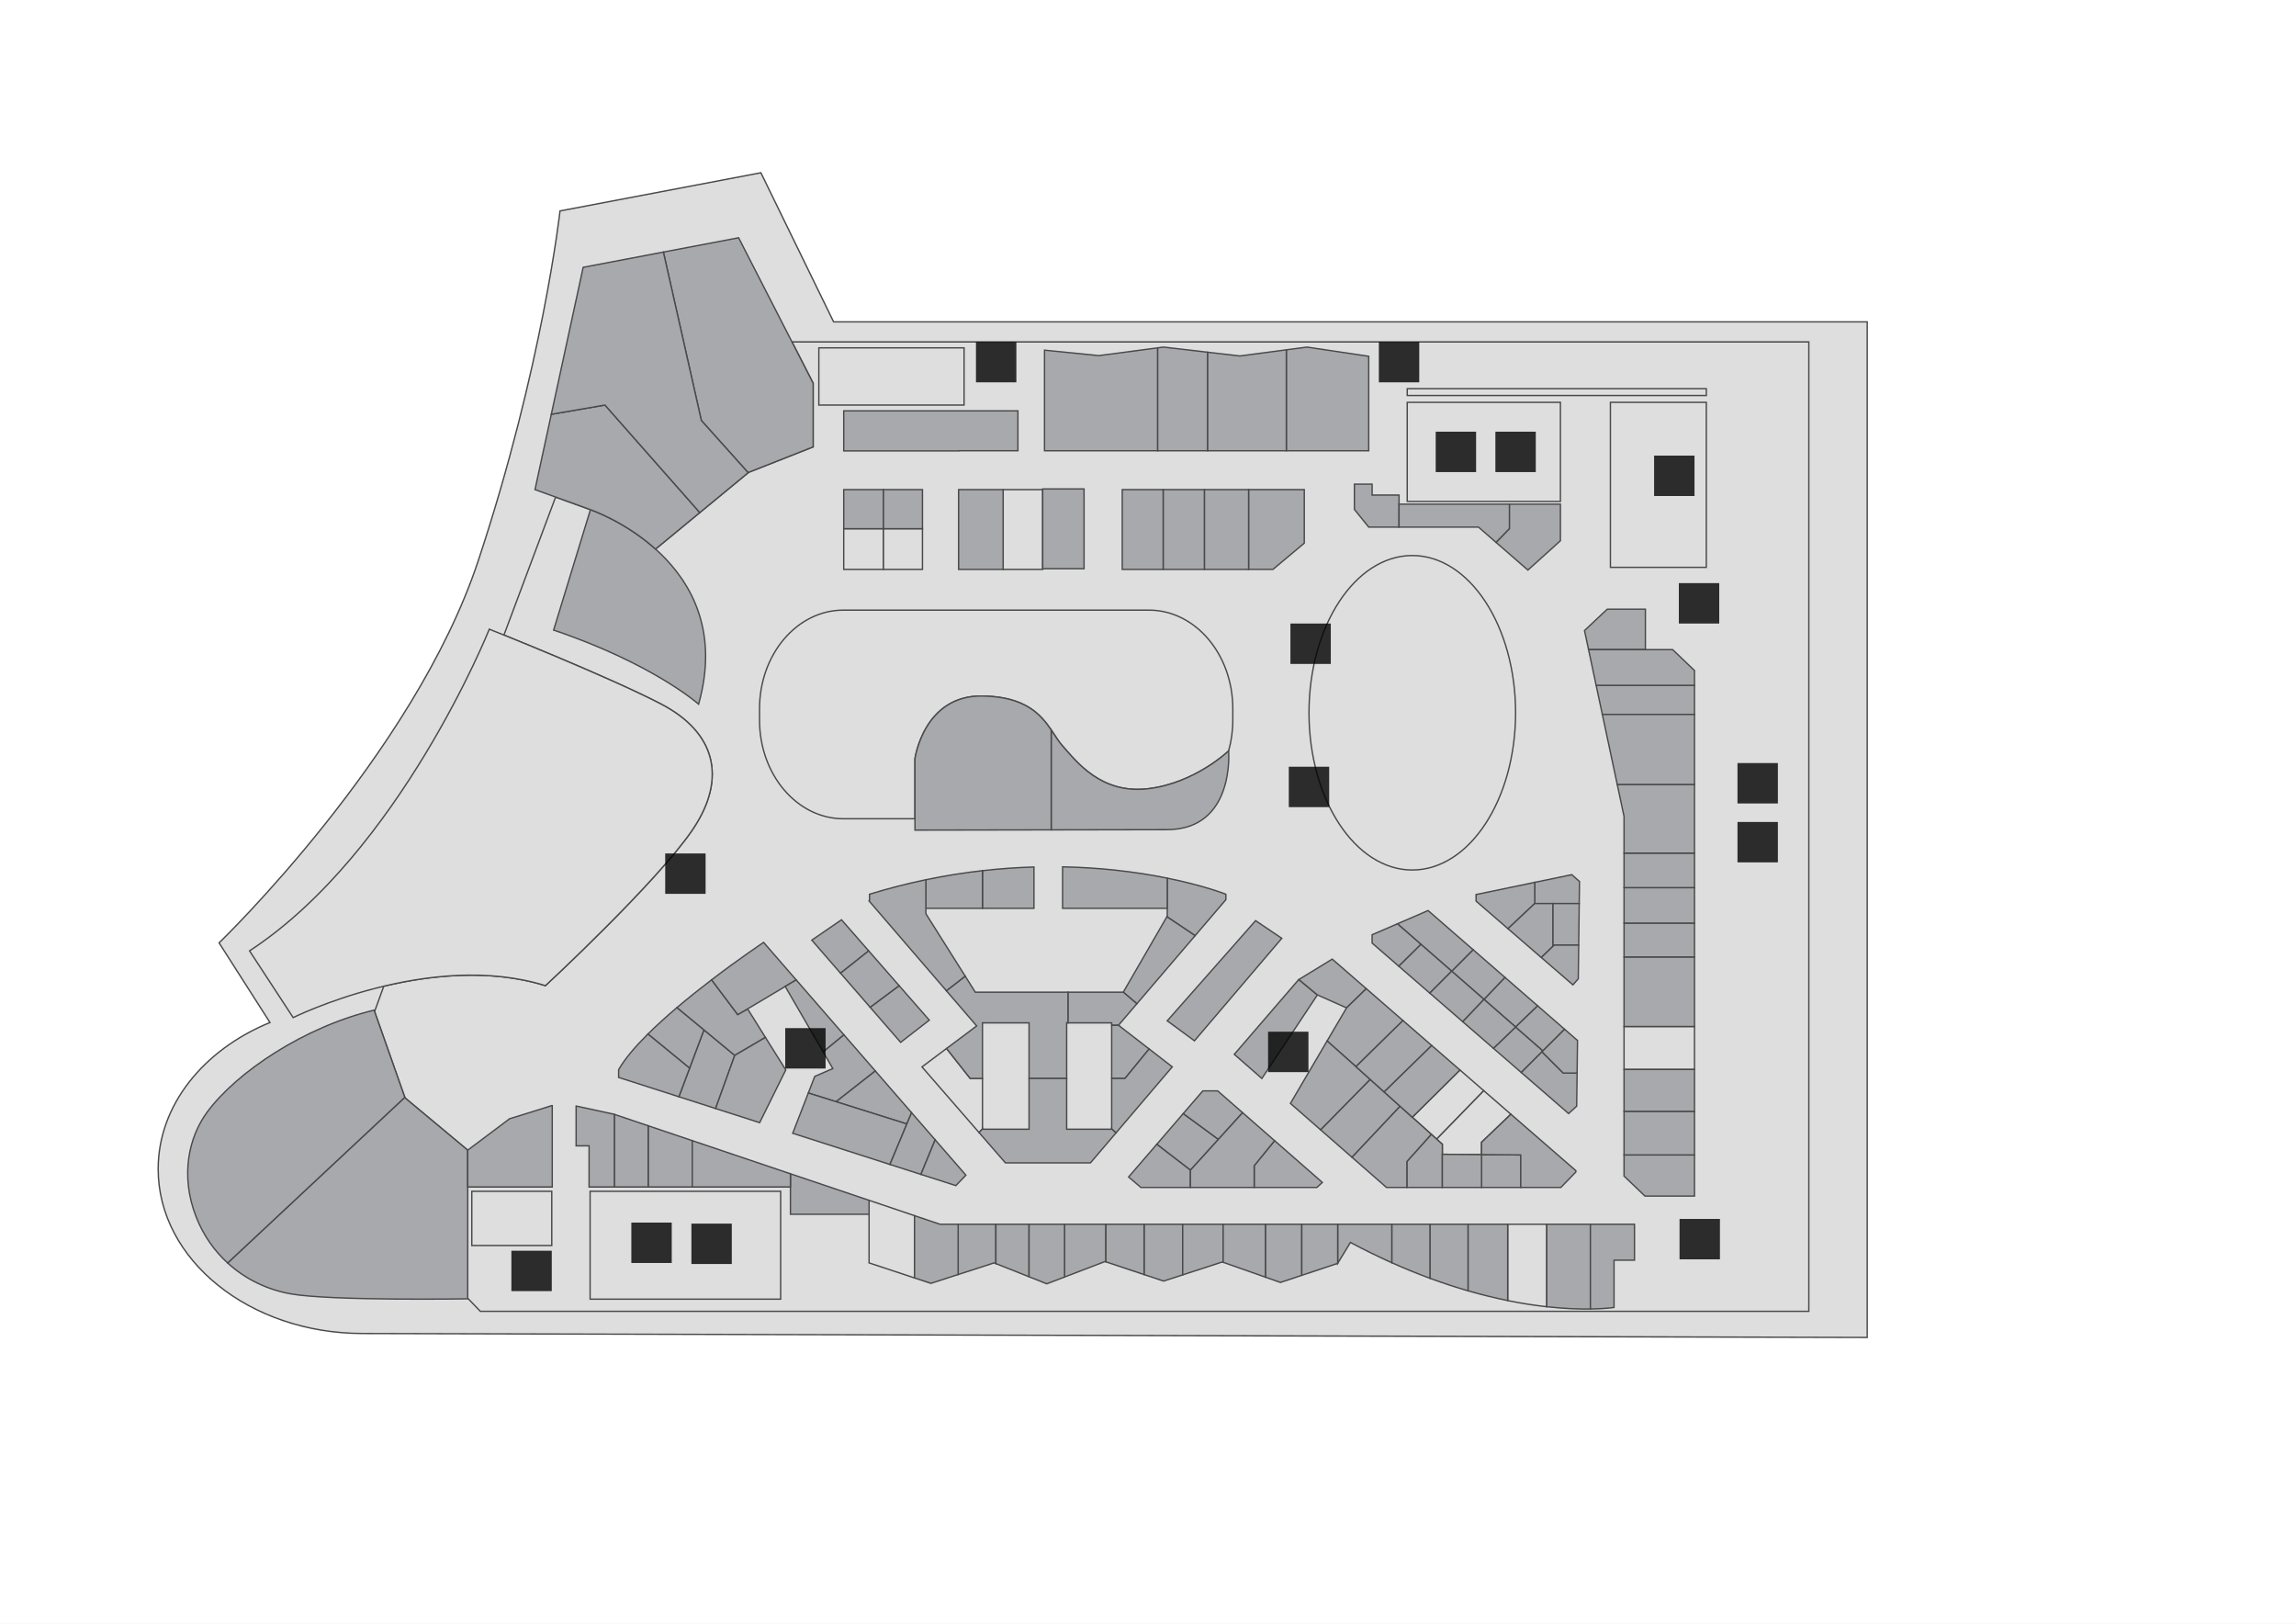
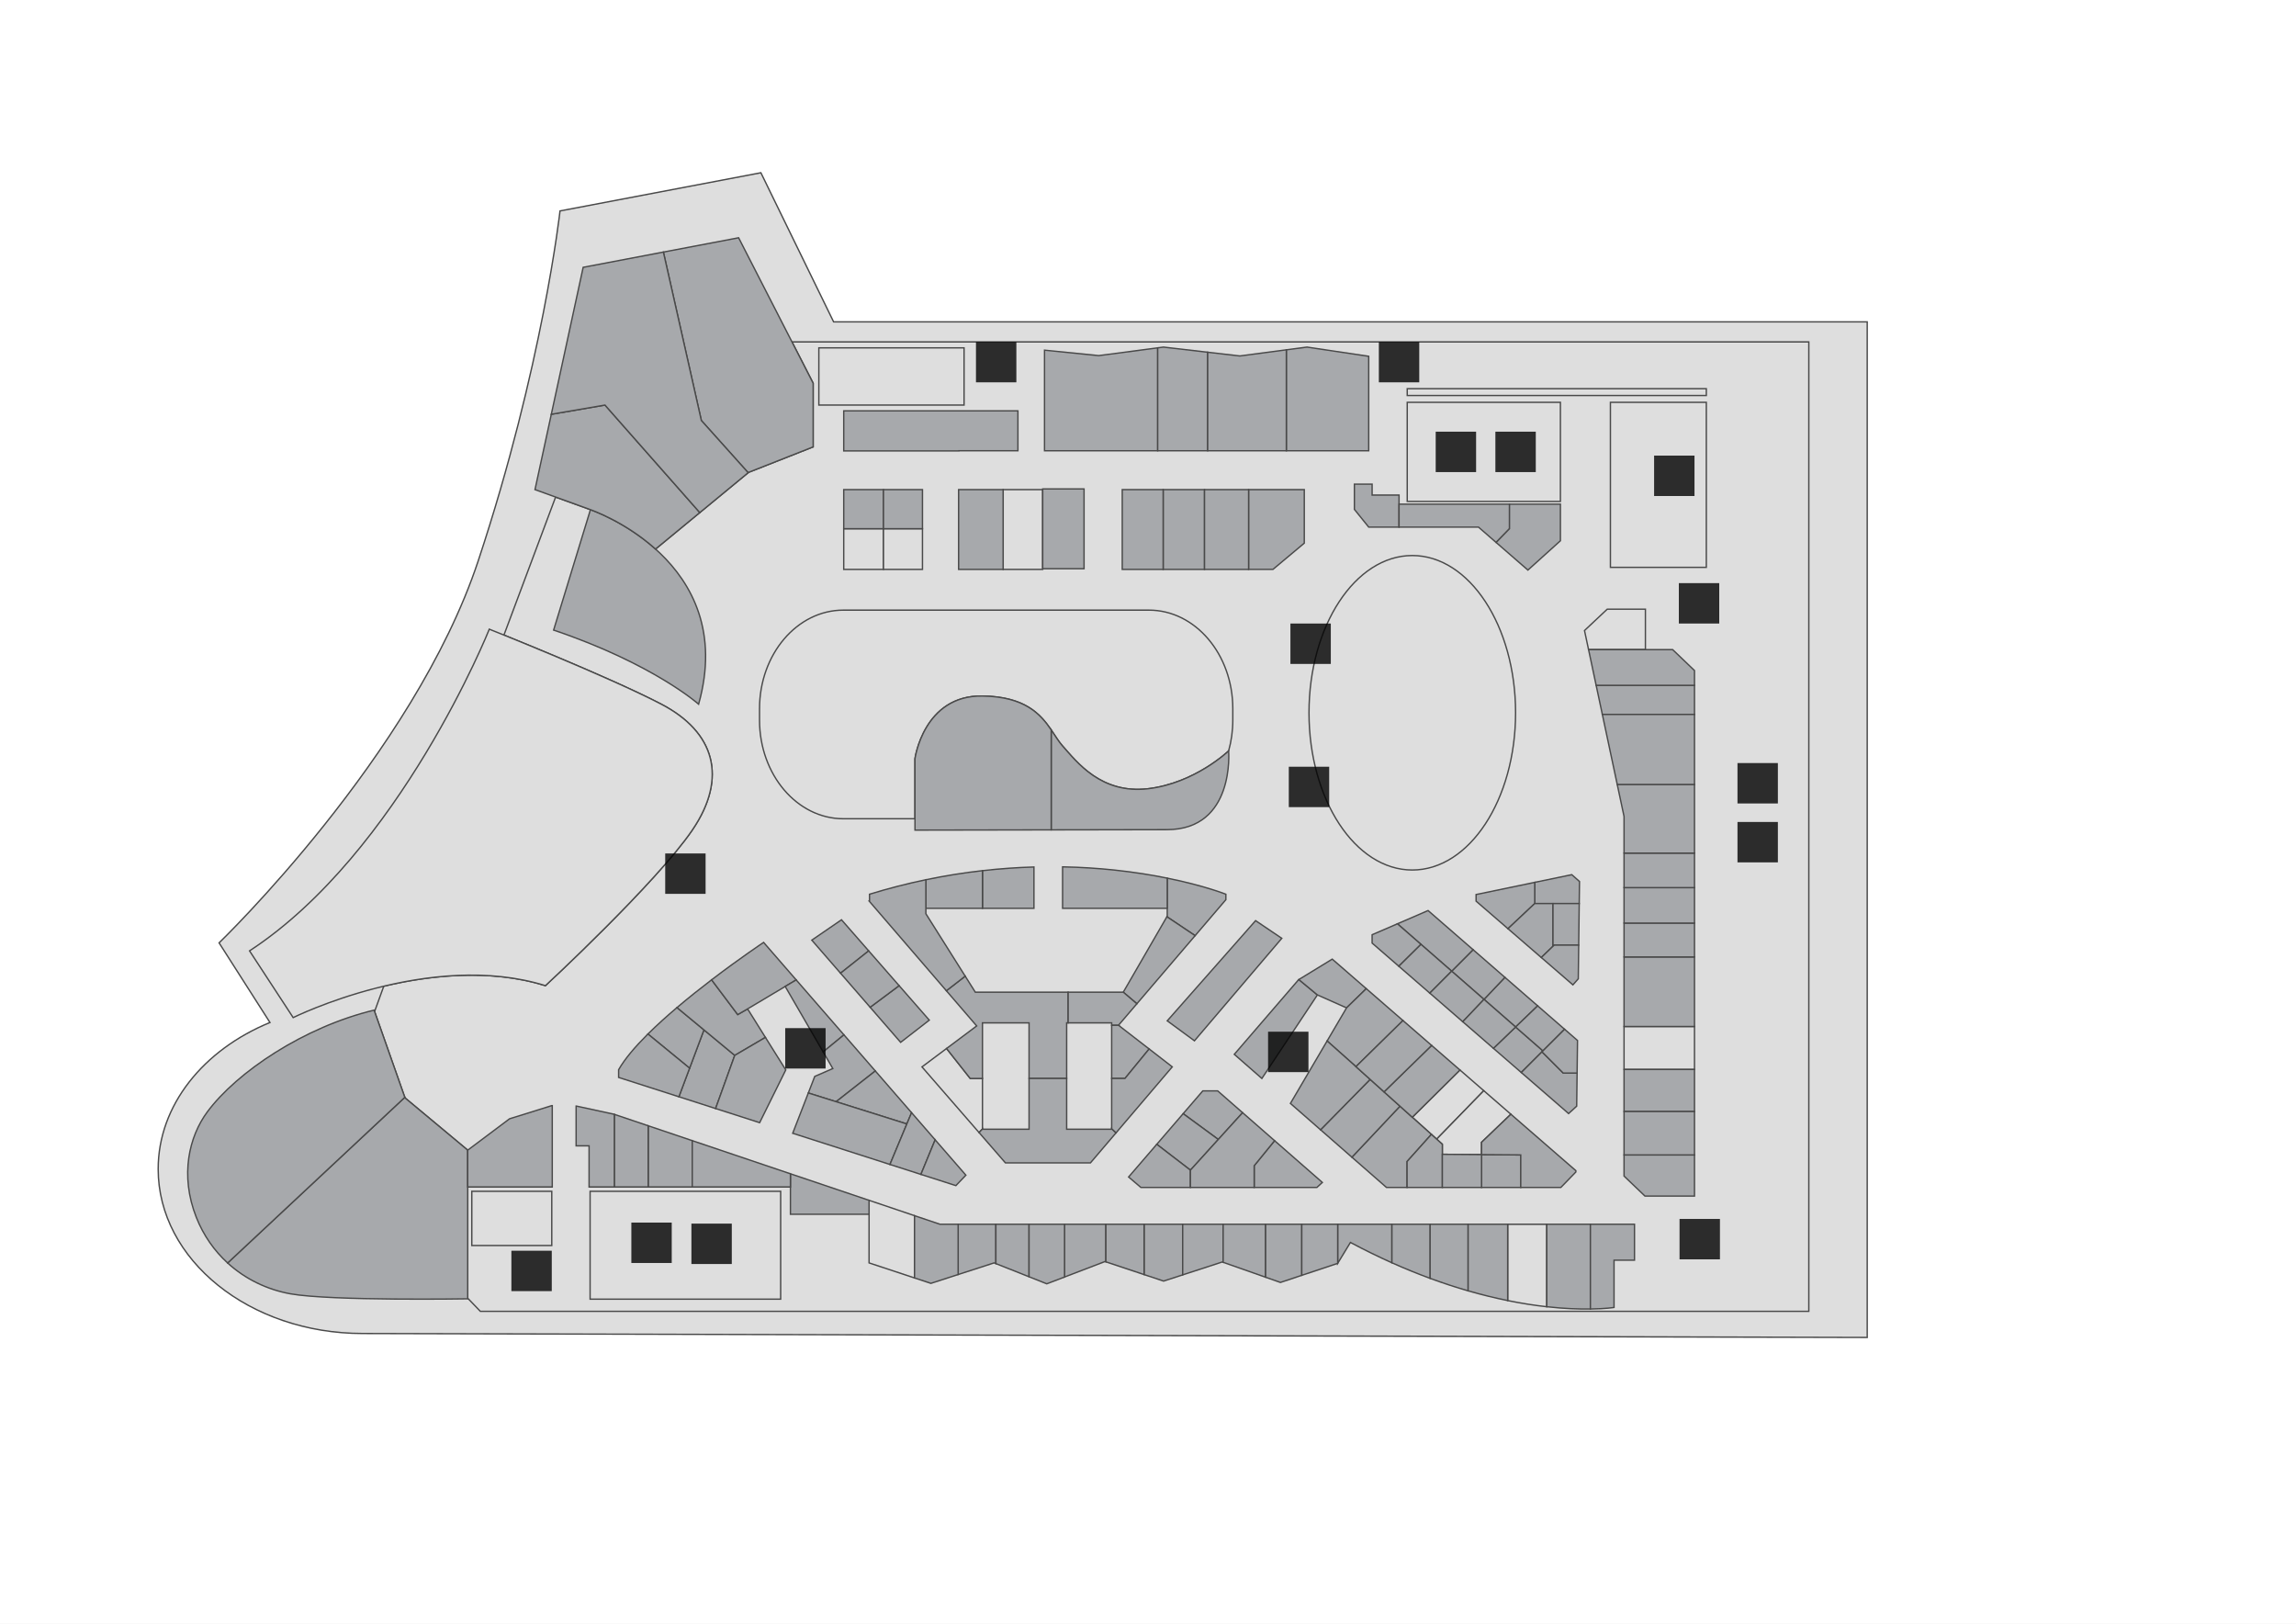
<svg xmlns="http://www.w3.org/2000/svg" version="1.1" id="Layer_1" x="0px" y="0px" width="841.89px" height="595.281px" viewBox="0 0 841.89 595.281" enable-background="new 0 0 841.89 595.281" xml:space="preserve">
  <g id="background">
    <rect fill="#FFFFFF" width="841.89" height="595.281" />
  </g>
  <g id="etc">
    <path fill="#DEDEDE" stroke="#494949" stroke-width="0.5" stroke-miterlimit="10" d="M305.667,118L279,63.333l-73.655,14   c0,0-6.345,57-30.011,128.333s-95,140-95,140l18.655,29.199C74.667,384.835,58,405.145,58,428.593   c0,33.297,33.579,60.291,75,60.291l551.667,1.449V118H305.667z" />
-     <path fill="#DEDEDE" stroke="#494949" stroke-width="0.5" stroke-miterlimit="10" d="M290.405,125.354l7.762,15.146v23.333   l-23.667,9.333l-0.169,0.139l-17.733,14.614l-16.227,13.372h-0.002c-11.39-10.202-23.869-14.438-23.869-14.438l-12.774-4.62   l-18.944,50.59c12.249,4.959,42.401,17.359,57.695,25.342C261.953,268.334,267,285,253.833,304.333   C240.666,323.667,200,361.354,200,361.354c-20.069-6.248-41.881-3.945-59.283,0.205l-3.368,9.293L148.43,402.3l0.07,0.199   l23,19.166v13.5v40.777l4.625,4.807H663.25V125.354H290.405z" />
+     <path fill="#DEDEDE" stroke="#494949" stroke-width="0.5" stroke-miterlimit="10" d="M290.405,125.354l7.762,15.146v23.333   l-23.667,9.333l-0.169,0.139l-17.733,14.614l-16.227,13.372h-0.002c-11.39-10.202-23.869-14.438-23.869-14.438l-12.774-4.62   l-18.944,50.59c12.249,4.959,42.401,17.359,57.695,25.342C261.953,268.334,267,285,253.833,304.333   C240.666,323.667,200,361.354,200,361.354c-20.069-6.248-41.881-3.944-59.283,0.205l-3.368,9.293L148.43,402.3l0.07,0.199   l23,19.166v13.5v40.777l4.625,4.807H663.25V125.354H290.405z" />
    <ellipse fill="#DEDEDE" stroke="#494949" stroke-width="0.5" stroke-miterlimit="10" cx="517.853" cy="261.313" rx="37.875" ry="57.646" />
    <path fill="#DEDEDE" stroke="#494949" stroke-width="0.5" stroke-miterlimit="10" d="M421.292,223.682H309.25   c-16.979,0-30.75,16.184-30.75,36.139v4.208c0,19.955,13.77,36.138,30.75,36.138h26.25v-22c0,0,3.167-23.333,24.75-23   s24.167,12.5,29.375,18.333s14.098,17.667,31.32,15.667c17.158-1.993,29.474-13.786,29.564-13.873   c0.99-3.546,1.533-7.331,1.533-11.266v-4.208C452.042,239.866,438.273,223.682,421.292,223.682z" />
    <rect x="590.5" y="147.5" fill="#DEDEDE" stroke="#494949" stroke-width="0.5" stroke-miterlimit="10" width="35.168" height="60.5" />
    <rect x="516" y="142.5" fill="#DEDEDE" stroke="#494949" stroke-width="0.5" stroke-miterlimit="10" width="109.668" height="2.5" />
    <rect x="516" y="147.5" fill="#DEDEDE" stroke="#494949" stroke-width="0.5" stroke-miterlimit="10" width="56.168" height="36.333" />
    <rect x="300.25" y="127.53" fill="#DEDEDE" stroke="#494949" stroke-width="0.5" stroke-miterlimit="10" width="53.25" height="20.97" />
    <rect x="173" y="436.75" fill="#DEDEDE" stroke="#494949" stroke-width="0.5" stroke-miterlimit="10" width="29.322" height="19.875" />
    <rect x="216.375" y="436.75" fill="#DEDEDE" stroke="#494949" stroke-width="0.5" stroke-miterlimit="10" width="69.875" height="39.541" />
-     <path fill="#DEDEDE" stroke="#494949" stroke-width="0.5" stroke-miterlimit="10" d="M91.5,348.602l16,24.465   c0,0,50.141-24.9,92.5-11.711c0,0,40.667-37.688,53.833-57.021s8.12-36-11.357-46.167s-63.06-27.5-63.06-27.5   S146.667,312.537,91.5,348.602z" />
+     <path fill="#DEDEDE" stroke="#494949" stroke-width="0.5" stroke-miterlimit="10" d="M91.5,348.602l16,24.465   c0,0,50.141-24.899,92.5-11.711c0,0,40.667-37.688,53.833-57.021s8.12-36-11.357-46.167s-63.06-27.5-63.06-27.5   S146.667,312.537,91.5,348.602z" />
    <rect x="367.833" y="179.5" fill="#DEDEDE" stroke="#494949" stroke-width="0.5" stroke-miterlimit="10" width="14.5" height="29.25" />
    <rect x="309.375" y="193.833" fill="#DEDEDE" stroke="#494949" stroke-width="0.5" stroke-miterlimit="10" width="14.57" height="14.917" />
    <rect id="r1013" x="595.5" y="376.333" fill="#DEDEDE" stroke="#494949" stroke-width="0.5" stroke-miterlimit="10" width="25.834" height="15.75" />
    <polygon fill="#DEDEDE" stroke="#494949" stroke-width="0.5" stroke-miterlimit="10" points="318.667,440.058 318.667,445.167    318.667,463.001 335.333,468.515 335.333,445.683  " />
-     <path fill="#DEDEDE" stroke="#494949" stroke-width="0.5" stroke-miterlimit="10" d="M552.833,448.833v27.977   c5.242,1.064,10.035,1.783,14.332,2.263v-30.236h-14.332V448.833z" />
+     <path fill="#DEDEDE" stroke="#494949" stroke-width="0.5" stroke-miterlimit="10" d="M552.833,448.833v27.977   c5.242,1.064,10.035,1.783,14.332,2.264v-30.236h-14.332V448.833z" />
    <polygon fill="#DEDEDE" stroke="#494949" stroke-width="0.5" stroke-miterlimit="10" points="526.792,417.628 544.068,399.869    535.332,392.285 517.853,409.6  " />
    <polygon fill="#DEDEDE" stroke="#494949" stroke-width="0.5" stroke-miterlimit="10" points="528.875,419.5 528.875,423.189    543.25,423.302 543.25,418.781 554.001,408.494 544.068,399.869 526.792,417.628  " />
    <polygon fill="#DEDEDE" stroke="#494949" stroke-width="0.5" stroke-miterlimit="10" points="360.25,395.375 355.75,395.375    347.077,384.396 338.069,391.141 358.991,415.205 360.25,413.902  " />
    <rect x="323.945" y="193.833" fill="#DEDEDE" stroke="#494949" stroke-width="0.5" stroke-miterlimit="10" width="14.305" height="14.917" />
+     <polygon id="r1001" fill="#DEDEDE" stroke="#494949" stroke-width="0.5" stroke-miterlimit="10" points="603.333,223.333    589.333,223.333 581,231.167 582.49,238.167 603.333,238.167  " />
  </g>
  <g id="rooms">
    <rect id="r1136" x="309.375" y="179.5" fill="#A7A9AC" stroke="#494949" stroke-width="0.5" stroke-miterlimit="10" width="14.57" height="14.333" />
    <polygon id="r1143-1148" fill="#A7A9AC" stroke="#494949" stroke-width="0.5" stroke-miterlimit="10" points="426.5,179.5    426.5,193.833 426.5,208.75 441.667,208.75 441.667,193.833 441.667,179.5  " />
    <polygon id="r1145-1146" fill="#A7A9AC" stroke="#494949" stroke-width="0.5" stroke-miterlimit="10" points="457.833,179.5    457.833,193.833 457.833,208.75 466.75,208.75 478.25,199.125 478.25,193.833 478.25,179.5  " />
    <polygon id="r1144-1147" fill="#A7A9AC" stroke="#494949" stroke-width="0.5" stroke-miterlimit="10" points="441.667,179.5    441.667,193.833 441.667,208.75 457.833,208.75 457.833,193.833 457.833,179.5  " />
    <polygon id="r1051-1052" fill="#A7A9AC" stroke="#494949" stroke-width="0.5" stroke-miterlimit="10" points="402.875,130.375    383,128.375 383,150.625 383,165.25 424.5,165.25 424.5,127.53  " />
    <polygon id="r1053" fill="#A7A9AC" stroke="#494949" stroke-width="0.5" stroke-miterlimit="10" points="426.625,127.25    424.5,127.53 424.5,165.25 442.833,165.25 442.833,129.131  " />
    <polygon id="r1056-1057" fill="#A7A9AC" stroke="#494949" stroke-width="0.5" stroke-miterlimit="10" points="501.875,130.625    479.25,127.25 471.667,128.251 471.667,165.25 501.875,165.25  " />
    <polygon id="r1054-1055" fill="#A7A9AC" stroke="#494949" stroke-width="0.5" stroke-miterlimit="10" points="454.625,130.5    442.833,129.131 442.833,165.25 471.667,165.25 471.667,128.251  " />
    <polygon id="r1141-1150" fill="#A7A9AC" stroke="#494949" stroke-width="0.5" stroke-miterlimit="10" points="382.333,179.25    382.333,193.583 382.333,208.5 397.5,208.5 397.5,193.583 397.5,179.25  " />
    <g id="r1048-1050-1137">
      <polygon fill="#A7A9AC" stroke="#494949" stroke-width="0.5" stroke-miterlimit="10" points="351.625,150.625 309.375,150.625     309.375,165.309 351.625,165.309 351.625,165.25 373.25,165.25 373.25,150.625   " />
      <rect x="323.945" y="179.5" fill="#A7A9AC" stroke="#494949" stroke-width="0.5" stroke-miterlimit="10" width="14.305" height="14.333" />
    </g>
    <polygon id="r1139-1152" fill="#A7A9AC" stroke="#494949" stroke-width="0.5" stroke-miterlimit="10" points="351.5,179.5    351.5,193.833 351.5,208.75 367.833,208.75 367.833,193.833 367.833,179.5  " />
    <rect id="r1142-1149" x="411.5" y="179.5" fill="#A7A9AC" stroke="#494949" stroke-width="0.5" stroke-miterlimit="10" width="15" height="29.25" />
    <rect id="r1011-1012" x="595.5" y="350.833" fill="#A7A9AC" stroke="#494949" stroke-width="0.5" stroke-miterlimit="10" width="25.834" height="25.5" />
    <rect id="r1010" x="595.5" y="338.417" fill="#A7A9AC" stroke="#494949" stroke-width="0.5" stroke-miterlimit="10" width="25.834" height="12.416" />
    <rect id="r1009" x="595.5" y="325.417" fill="#A7A9AC" stroke="#494949" stroke-width="0.5" stroke-miterlimit="10" width="25.834" height="13" />
    <polygon id="r1016" fill="#A7A9AC" stroke="#494949" stroke-width="0.5" stroke-miterlimit="10" points="595.5,431.166    603.166,438.5 621.333,438.5 621.333,423.416 595.5,423.416  " />
    <rect id="r1014" x="595.5" y="392.083" fill="#A7A9AC" stroke="#494949" stroke-width="0.5" stroke-miterlimit="10" width="25.834" height="15.416" />
    <rect id="r1015" x="595.5" y="407.5" fill="#A7A9AC" stroke="#494949" stroke-width="0.5" stroke-miterlimit="10" width="25.834" height="15.916" />
    <rect id="r1008" x="595.5" y="312.75" fill="#A7A9AC" stroke="#494949" stroke-width="0.5" stroke-miterlimit="10" width="25.834" height="12.668" />
    <polygon id="r1003" fill="#A7A9AC" stroke="#494949" stroke-width="0.5" stroke-miterlimit="10" points="621.333,251.25    585.271,251.25 587.541,261.917 621.333,261.917  " />
    <polygon id="r1006-1007" fill="#A7A9AC" stroke="#494949" stroke-width="0.5" stroke-miterlimit="10" points="593.001,287.583    595.5,299.333 595.5,312.75 621.333,312.75 621.333,287.583  " />
    <polygon id="r1004-1005" fill="#A7A9AC" stroke="#494949" stroke-width="0.5" stroke-miterlimit="10" points="621.333,261.917    587.541,261.917 593.001,287.583 621.333,287.583  " />
-     <polygon id="r1001" fill="#A7A9AC" stroke="#494949" stroke-width="0.5" stroke-miterlimit="10" points="603.333,223.333    589.333,223.333 581,231.167 582.49,238.167 603.333,238.167  " />
    <polygon id="r1002" fill="#A7A9AC" stroke="#494949" stroke-width="0.5" stroke-miterlimit="10" points="621.333,245.833    613.333,238.167 603.333,238.167 582.49,238.167 585.271,251.25 621.333,251.25  " />
    <polygon id="r1038" fill="#A7A9AC" stroke="#494949" stroke-width="0.5" stroke-miterlimit="10" points="237.667,412.721    237.667,435.167 253.833,435.167 253.833,418.177  " />
    <polygon id="r1036" fill="#A7A9AC" stroke="#494949" stroke-width="0.5" stroke-miterlimit="10" points="289.833,430.328    289.833,435.167 289.833,445.167 318.667,445.167 318.667,440.058  " />
    <polygon id="r1037" fill="#A7A9AC" stroke="#494949" stroke-width="0.5" stroke-miterlimit="10" points="253.833,418.177    253.833,435.167 289.833,435.167 289.833,430.328  " />
    <polygon id="r1033" fill="#A7A9AC" stroke="#494949" stroke-width="0.5" stroke-miterlimit="10" points="351.333,448.833    351.333,467.263 364.5,463.001 365.167,463.265 365.167,448.833  " />
    <polygon id="r1034" fill="#A7A9AC" stroke="#494949" stroke-width="0.5" stroke-miterlimit="10" points="344.667,448.833    335.333,445.683 335.333,468.515 341.333,470.501 351.333,467.263 351.333,448.833  " />
    <polygon id="r1040" fill="#A7A9AC" stroke="#494949" stroke-width="0.5" stroke-miterlimit="10" points="225.167,408.501    211.333,405.501 211.25,405.5 211.25,420.083 216,420.083 216,435.167 225.333,435.167 225.333,408.559  " />
-     <path id="r1043-1044" fill="#A7A9AC" stroke="#494949" stroke-width="0.5" stroke-miterlimit="10" d="M148.5,402.501l-0.07-0.199   l-64.964,60.729c6.492,5.938,14.534,9.774,23.034,11.305c14.833,2.666,65,1.832,65,1.832v-41v-13.5L148.5,402.501z" />
+     <path id="r1043-1044" fill="#A7A9AC" stroke="#494949" stroke-width="0.5" stroke-miterlimit="10" d="M148.5,402.501l-0.07-0.199   l-64.964,60.729c6.492,5.938,14.534,9.773,23.034,11.305c14.833,2.666,65,1.832,65,1.832v-41v-13.5L148.5,402.501z" />
    <path id="r1045" fill="#A7A9AC" stroke="#494949" stroke-width="0.5" stroke-miterlimit="10" d="M137.167,370.333   C111.5,376.5,86.843,393.007,76,407.667c-6.625,8.957-10.125,23.207-4,38.666c2.649,6.688,6.629,12.271,11.466,16.695L148.43,402.3   L137.167,370.333z" />
    <polygon id="r1032" fill="#A7A9AC" stroke="#494949" stroke-width="0.5" stroke-miterlimit="10" points="365.167,448.833    365.167,463.265 377.333,468.089 377.333,448.833  " />
    <polygon id="r1041-1042" fill="#A7A9AC" stroke="#494949" stroke-width="0.5" stroke-miterlimit="10" points="202.333,405.333    187.333,410.011 186.833,410.167 171.5,421.667 171.5,435.167 187.333,435.167 202.5,435.167 202.5,405.337  " />
    <polygon id="r1039" fill="#A7A9AC" stroke="#494949" stroke-width="0.5" stroke-miterlimit="10" points="225.333,408.559    225.333,435.167 237.667,435.167 237.667,412.721  " />
    <polygon id="r1030" fill="#A7A9AC" stroke="#494949" stroke-width="0.5" stroke-miterlimit="10" points="390.333,448.833    390.333,468.179 405.167,462.501 405.5,462.613 405.5,448.833  " />
    <path id="r1021" fill="#A7A9AC" stroke="#494949" stroke-width="0.5" stroke-miterlimit="10" d="M524.333,448.833v19.814   c4.875,1.795,9.549,3.313,14,4.6v-24.412h-14V448.833z" />
-     <path id="r1020" fill="#A7A9AC" stroke="#494949" stroke-width="0.5" stroke-miterlimit="10" d="M538.333,448.833v24.412   c5.143,1.481,9.986,2.649,14.5,3.563v-27.977L538.333,448.833L538.333,448.833z" />
-     <path id="r1022" fill="#A7A9AC" stroke="#494949" stroke-width="0.5" stroke-miterlimit="10" d="M510.333,448.833v14.105   c4.828,2.157,9.498,4.051,14,5.709v-19.814H510.333L510.333,448.833z" />
+     <path id="r1020" fill="#A7A9AC" stroke="#494949" stroke-width="0.5" stroke-miterlimit="10" d="M538.333,448.833v24.412   c5.143,1.48,9.986,2.648,14.5,3.563v-27.977L538.333,448.833L538.333,448.833z" />
+     <path id="r1022" fill="#A7A9AC" stroke="#494949" stroke-width="0.5" stroke-miterlimit="10" d="M510.333,448.833v14.105   c4.828,2.156,9.498,4.051,14,5.709v-19.814H510.333L510.333,448.833z" />
    <polygon id="r1031" fill="#A7A9AC" stroke="#494949" stroke-width="0.5" stroke-miterlimit="10" points="377.333,448.833    377.333,468.089 383.833,470.667 390.333,468.179 390.333,448.833  " />
    <path id="r1023" fill="#A7A9AC" stroke="#494949" stroke-width="0.5" stroke-miterlimit="10" d="M490.5,448.833v14.334l4.668-7.666   c5.203,2.777,10.264,5.242,15.166,7.438v-14.105L490.5,448.833L490.5,448.833z" />
    <path id="r1018" fill="#A7A9AC" stroke="#494949" stroke-width="0.5" stroke-miterlimit="10" d="M567.166,448.833v30.236   c6.551,0.729,11.945,0.895,16,0.838v-31.074H567.166z" />
    <path id="r1017" fill="#A7A9AC" stroke="#494949" stroke-width="0.5" stroke-miterlimit="10" d="M583.166,448.833v31.074   c5.615-0.076,8.668-0.574,8.668-0.574v-17.332h7.5v-13.168H583.166z" />
    <polygon id="r1028" fill="#A7A9AC" stroke="#494949" stroke-width="0.5" stroke-miterlimit="10" points="419.5,448.833    419.5,467.279 426.667,469.667 433.667,467.388 433.667,448.833  " />
    <polygon id="r1027" fill="#A7A9AC" stroke="#494949" stroke-width="0.5" stroke-miterlimit="10" points="433.667,448.833    433.667,467.388 448.167,462.667 448.5,462.785 448.5,448.833  " />
    <polygon id="r1029" fill="#A7A9AC" stroke="#494949" stroke-width="0.5" stroke-miterlimit="10" points="405.5,448.833    405.5,462.613 419.5,467.279 419.5,448.833  " />
    <polygon id="r1025" fill="#A7A9AC" stroke="#494949" stroke-width="0.5" stroke-miterlimit="10" points="464,448.833 464,468.234    469.5,470.167 477.333,467.556 477.333,448.833  " />
    <polygon id="r1026" fill="#A7A9AC" stroke="#494949" stroke-width="0.5" stroke-miterlimit="10" points="448.5,448.833    448.5,462.785 464,468.234 464,448.833  " />
    <polygon id="r1024" fill="#A7A9AC" stroke="#494949" stroke-width="0.5" stroke-miterlimit="10" points="477.333,448.833    477.333,467.556 490.5,463.167 490.5,448.833  " />
-     <path id="r1104" fill="#A7A9AC" stroke="#494949" stroke-width="0.5" stroke-miterlimit="10" d="M428,335.875l-0.125,0.215   l10.344,6.938l11.281-13.189v-2.004c0,0-7.852-3.129-21.5-5.898V333V335.875z" />
+     <path id="r1104" fill="#A7A9AC" stroke="#494949" stroke-width="0.5" stroke-miterlimit="10" d="M428,335.875l-0.125,0.215   l10.344,6.938l11.281-13.188v-2.004c0,0-7.852-3.129-21.5-5.897V333V335.875z" />
    <path id="r1102-1103" fill="#A7A9AC" stroke="#494949" stroke-width="0.5" stroke-miterlimit="10" d="M408.5,318.959   c-5.802-0.607-12.114-1.033-18.875-1.158V333H408.5H428v-11.064C422.423,320.805,415.875,319.734,408.5,318.959z" />
-     <path id="r1117" fill="#A7A9AC" stroke="#494949" stroke-width="0.5" stroke-miterlimit="10" d="M379.125,333v-15.146   c-6.016,0.172-12.323,0.601-18.875,1.342V333H379.125z" />
+     <path id="r1117" fill="#A7A9AC" stroke="#494949" stroke-width="0.5" stroke-miterlimit="10" d="M379.125,333v-15.146   c-6.016,0.172-12.323,0.602-18.875,1.342V333H379.125z" />
    <polygon id="r1105" fill="#A7A9AC" stroke="#494949" stroke-width="0.5" stroke-miterlimit="10" points="411.875,363.75    416.869,367.99 438.218,343.027 427.875,336.089  " />
    <polygon id="r1112-1113" fill="#A7A9AC" stroke="#494949" stroke-width="0.5" stroke-miterlimit="10" points="357.625,363.75    353.92,357.875 347.012,363.223 358.125,376.125 347.077,384.396 355.75,395.375 360.25,395.375 360.25,375 377.333,375    377.333,395.375 391.125,395.375 391.125,375 391.667,375 391.667,363.75  " />
    <polygon id="r1106" fill="#A7A9AC" stroke="#494949" stroke-width="0.5" stroke-miterlimit="10" points="410.125,375.875    416.869,367.99 411.875,363.75 391.667,363.75 391.667,375 407.625,375 407.625,375.891 410.145,375.891  " />
    <polygon id="r1107" fill="#A7A9AC" stroke="#494949" stroke-width="0.5" stroke-miterlimit="10" points="407.625,375.891    407.625,395.375 412.5,395.375 421.364,384.564 410.145,375.891  " />
    <polygon id="r1109-1110" fill="#A7A9AC" stroke="#494949" stroke-width="0.5" stroke-miterlimit="10" points="407.625,414    391.125,414 391.125,395.375 377.333,395.375 377.333,414 360.25,414 360.25,413.902 358.991,415.205 368.667,426.333    399.833,426.333 409.228,415.313 407.625,413.792  " />
    <path id="r1116" fill="#A7A9AC" stroke="#494949" stroke-width="0.5" stroke-miterlimit="10" d="M360.25,333v-13.807   c-6.674,0.756-13.603,1.84-20.75,3.328V333H360.25z" />
    <polygon id="r1108" fill="#A7A9AC" stroke="#494949" stroke-width="0.5" stroke-miterlimit="10" points="412.5,395.375    407.625,395.375 407.625,413.792 409.228,415.313 429.843,391.123 421.364,384.564  " />
    <polygon id="r1118" fill="#A7A9AC" stroke="#494949" stroke-width="0.5" stroke-miterlimit="10" points="308.557,337.207    297.667,344.667 308.206,356.791 318.526,348.602  " />
-     <path id="r1114-1115" fill="#A7A9AC" stroke="#494949" stroke-width="0.5" stroke-miterlimit="10" d="M339.5,335v-2v-10.479   c-6.711,1.396-13.61,3.146-20.667,5.313v2.334l-0.183,0.125l10.5,12.189l17.861,20.74l6.908-5.348L339.5,335z" />
+     <path id="r1114-1115" fill="#A7A9AC" stroke="#494949" stroke-width="0.5" stroke-miterlimit="10" d="M339.5,335v-2v-10.479   c-6.711,1.396-13.61,3.146-20.667,5.313v2.334l-0.183,0.125l10.5,12.189l17.86,20.74l6.908-5.349L339.5,335z" />
    <polygon id="r1120" fill="#A7A9AC" stroke="#494949" stroke-width="0.5" stroke-miterlimit="10" points="329.685,361.354    319.06,369.275 330.243,382.139 340.75,374  " />
    <polygon id="r1119" fill="#A7A9AC" stroke="#494949" stroke-width="0.5" stroke-miterlimit="10" points="318.526,348.602    308.206,356.791 319.06,369.275 329.685,361.354  " />
    <polygon id="r1069" fill="#A7A9AC" stroke="#494949" stroke-width="0.5" stroke-miterlimit="10" points="555.742,376.516    563.828,368.755 551.82,358.314 544.144,366.391  " />
    <polygon id="r1068" fill="#A7A9AC" stroke="#494949" stroke-width="0.5" stroke-miterlimit="10" points="544.144,366.391    551.82,358.314 540.148,348.169 532.296,356.048  " />
    <polygon id="r1066-1067" fill="#A7A9AC" stroke="#494949" stroke-width="0.5" stroke-miterlimit="10" points="528.935,338.419    523.644,333.82 512.4,338.68 521.037,346.218 532.296,356.048 540.148,348.169  " />
    <polygon id="r1077" fill="#A7A9AC" stroke="#494949" stroke-width="0.5" stroke-miterlimit="10" points="512.91,354.24    521.037,346.218 512.4,338.68 503.167,342.667 503.125,342.693 503.125,345.75  " />
    <polygon id="r1061" fill="#A7A9AC" stroke="#494949" stroke-width="0.5" stroke-miterlimit="10" points="569.562,331.25    579.066,331.25 579.167,323.167 576.333,320.667 562.75,323.486 562.75,331.25  " />
    <polygon id="r1076" fill="#A7A9AC" stroke="#494949" stroke-width="0.5" stroke-miterlimit="10" points="521.037,346.218    512.91,354.24 524.271,364.098 532.296,356.048  " />
    <polygon id="r1065" fill="#A7A9AC" stroke="#494949" stroke-width="0.5" stroke-miterlimit="10" points="552.933,340.477    562.75,331.25 562.75,323.486 541.25,327.949 541.25,330.375  " />
    <polygon id="r1064" fill="#A7A9AC" stroke="#494949" stroke-width="0.5" stroke-miterlimit="10" points="562.75,331.25    552.933,340.477 565.15,351.039 569.445,346.913 569.445,331.25  " />
    <polygon id="r1062" fill="#A7A9AC" stroke="#494949" stroke-width="0.5" stroke-miterlimit="10" points="569.562,331.25    569.445,331.25 569.445,346.913 569.875,346.5 578.875,346.5 579.066,331.25  " />
    <polygon id="r1075" fill="#A7A9AC" stroke="#494949" stroke-width="0.5" stroke-miterlimit="10" points="532.296,356.048    524.271,364.098 536.357,374.58 544.144,366.391  " />
    <polygon id="r1073" fill="#A7A9AC" stroke="#494949" stroke-width="0.5" stroke-miterlimit="10" points="547.597,384.332    557.812,393.193 565.761,385.261 555.742,376.516  " />
    <polygon id="r1070" fill="#A7A9AC" stroke="#494949" stroke-width="0.5" stroke-miterlimit="10" points="565.761,385.261    573.701,377.337 563.828,368.755 555.742,376.516  " />
    <polygon id="r1074" fill="#A7A9AC" stroke="#494949" stroke-width="0.5" stroke-miterlimit="10" points="544.144,366.391    536.357,374.58 547.597,384.332 555.742,376.516  " />
    <polygon id="r1093" fill="#A7A9AC" stroke="#494949" stroke-width="0.5" stroke-miterlimit="10" points="446.5,399.938    441.033,399.938 433.833,408.292 446.718,417.748 455.636,407.928  " />
    <polygon id="r1098" fill="#A7A9AC" stroke="#494949" stroke-width="0.5" stroke-miterlimit="10" points="424.158,419.521    436.5,429 446.718,417.748 433.833,408.292  " />
    <polygon id="r1086" fill="#A7A9AC" stroke="#494949" stroke-width="0.5" stroke-miterlimit="10" points="543.25,423.302    543.25,435.333 557.625,435.333 557.625,423.416  " />
    <polygon id="r1084-1085" fill="#A7A9AC" stroke="#494949" stroke-width="0.5" stroke-miterlimit="10" points="543.25,418.781    543.25,423.302 557.625,423.416 557.625,435.333 572.333,435.333 577.833,429.667 577.839,429.191 554.001,408.494  " />
-     <polygon id="r1089" fill="#A7A9AC" stroke="#494949" stroke-width="0.5" stroke-miterlimit="10" points="515.945,425.823    515.945,425.823 524.854,415.887 517.853,409.6 513.337,405.542 495.71,424.253 508.38,435.333 514.375,435.333 515.945,435.333    515.945,425.823  " />
-     <polygon id="r1088" fill="#A7A9AC" stroke="#494949" stroke-width="0.5" stroke-miterlimit="10" points="526.792,417.628    524.854,415.887 515.945,425.823 515.945,435.333 528.875,435.333 528.875,423.189 528.875,419.5  " />
+     <polygon id="r1089" fill="#A7A9AC" stroke="#494949" stroke-width="0.5" stroke-miterlimit="10" points="515.945,425.823    515.945,425.823 524.853,415.887 517.853,409.6 513.337,405.542 495.71,424.253 508.38,435.333 514.375,435.333 515.945,435.333     " />
+     <polygon id="r1088" fill="#A7A9AC" stroke="#494949" stroke-width="0.5" stroke-miterlimit="10" points="526.792,417.628    524.853,415.887 515.945,425.823 515.945,435.333 528.875,435.333 528.875,423.189 528.875,419.5  " />
    <polygon id="r1087" fill="#A7A9AC" stroke="#494949" stroke-width="0.5" stroke-miterlimit="10" points="528.875,423.189    528.875,435.333 543.25,435.333 543.25,423.302  " />
    <polygon id="r1063" fill="#A7A9AC" stroke="#494949" stroke-width="0.5" stroke-miterlimit="10" points="569.875,346.5    565.15,351.039 576.75,361.068 578.72,358.841 578.875,346.5  " />
-     <polygon id="r1072" fill="#A7A9AC" stroke="#494949" stroke-width="0.5" stroke-miterlimit="10" points="573.195,393.391    573.195,393.391 573.195,393.391 565.413,385.608 557.812,393.193 575.166,408.25 578.134,405.537 578.279,394.125    578.288,393.391  " />
-     <polygon id="r1071" fill="#A7A9AC" stroke="#494949" stroke-width="0.5" stroke-miterlimit="10" points="578.288,393.391    578.437,381.457 573.701,377.337 565.761,385.261 565.413,385.608 573.195,393.391  " />
+     <polygon id="r1072" fill="#A7A9AC" stroke="#494949" stroke-width="0.5" stroke-miterlimit="10" points="573.195,393.391    573.195,393.391 573.195,393.391 565.414,385.607 557.812,393.193 575.166,408.25 578.134,405.537 578.279,394.125    578.289,393.391  " />
+     <polygon id="r1071" fill="#A7A9AC" stroke="#494949" stroke-width="0.5" stroke-miterlimit="10" points="578.289,393.391    578.437,381.457 573.701,377.337 565.761,385.261 565.414,385.607 573.195,393.391  " />
    <polygon id="r1092" fill="#A7A9AC" stroke="#494949" stroke-width="0.5" stroke-miterlimit="10" points="483.062,364.75    476.253,359.115 476.167,359.167 452.583,386.535 462.699,395.382  " />
    <polygon id="r1078" fill="#A7A9AC" stroke="#494949" stroke-width="0.5" stroke-miterlimit="10" points="493.75,369.5    500.982,362.46 488.505,351.628 476.253,359.115 483.062,364.75  " />
    <polygon id="r1090" fill="#A7A9AC" stroke="#494949" stroke-width="0.5" stroke-miterlimit="10" points="484.212,414.197    495.71,424.253 513.337,405.542 502.396,395.712  " />
    <polygon id="r1079" fill="#A7A9AC" stroke="#494949" stroke-width="0.5" stroke-miterlimit="10" points="514.437,374.146    500.982,362.46 493.75,369.5 486.619,381.634 497.195,391.042  " />
    <polygon id="r1091" fill="#A7A9AC" stroke="#494949" stroke-width="0.5" stroke-miterlimit="10" points="497.195,391.042    497.195,391.042 486.619,381.634 473.164,404.535 484.212,414.197 502.396,395.712  " />
    <polygon id="r1081" fill="#A7A9AC" stroke="#494949" stroke-width="0.5" stroke-miterlimit="10" points="524.943,383.266    507.498,400.296 513.337,405.542 517.853,409.6 535.332,392.285  " />
    <polygon id="r1080" fill="#A7A9AC" stroke="#494949" stroke-width="0.5" stroke-miterlimit="10" points="514.437,374.146    497.195,391.042 502.396,395.712 507.498,400.296 524.943,383.266  " />
    <polygon id="r1097" fill="#A7A9AC" stroke="#494949" stroke-width="0.5" stroke-miterlimit="10" points="424.158,419.521    413.833,431.501 418.333,435.333 436.5,435.333 436.5,429  " />
    <polygon id="r1095" fill="#A7A9AC" stroke="#494949" stroke-width="0.5" stroke-miterlimit="10" points="467.365,418.188    459.875,427.375 459.875,435.333 482.875,435.333 484.875,433.5  " />
    <polygon id="r1094-1096" fill="#A7A9AC" stroke="#494949" stroke-width="0.5" stroke-miterlimit="10" points="467.365,418.188    455.636,407.928 436.5,429 436.5,435.333 459.875,435.333 459.875,427.375  " />
    <polygon id="r1099-1101" fill="#A7A9AC" stroke="#494949" stroke-width="0.5" stroke-miterlimit="10" points="470,344.001    460.4,337.521 428,374.25 437.978,381.574  " />
    <polygon id="r1130" fill="#A7A9AC" stroke="#494949" stroke-width="0.5" stroke-miterlimit="10" points="258.12,377.568    248.928,402.087 262.394,406.408 269.417,386.917  " />
-     <path id="r1132" fill="#A7A9AC" stroke="#494949" stroke-width="0.5" stroke-miterlimit="10" d="M258.119,377.57l-9.887-8.182   c-3.75,3.18-7.396,6.461-10.659,9.7l15.284,12.52L258.119,377.57z" />
-     <path id="r1131" fill="#A7A9AC" stroke="#494949" stroke-width="0.5" stroke-miterlimit="10" d="M237.573,379.089   c-0.034,0.034-0.071,0.068-0.105,0.103c-4.572,4.551-8.378,9.01-10.635,12.977v2.834l22.095,7.088l3.929-10.481L237.573,379.089z" />
+     <path id="r1132" fill="#A7A9AC" stroke="#494949" stroke-width="0.5" stroke-miterlimit="10" d="M258.119,377.57l-9.887-8.182   c-3.75,3.18-7.396,6.461-10.659,9.699l15.284,12.52L258.119,377.57z" />
+     <path id="r1131" fill="#A7A9AC" stroke="#494949" stroke-width="0.5" stroke-miterlimit="10" d="M237.573,379.089   c-0.034,0.034-0.071,0.068-0.105,0.103c-4.572,4.552-8.378,9.011-10.635,12.978v2.834l22.095,7.088l3.929-10.481L237.573,379.089z" />
    <path id="r1133" fill="#A7A9AC" stroke="#494949" stroke-width="0.5" stroke-miterlimit="10" d="M258.12,377.568L258.12,377.568   l11.297,9.35l11.248-6.592l-6.539-10.451l-3.625,2.084l-9.576-12.744c-4.089,3.121-8.455,6.58-12.692,10.174L258.12,377.568   L258.12,377.568z" />
    <path id="r1121-1134" fill="#A7A9AC" stroke="#494949" stroke-width="0.5" stroke-miterlimit="10" d="M274.125,369.875   l13.792-8.225l0,0l0,0l4.031-2.402L280,345.501c0,0-8.63,5.742-19.076,13.713l9.576,12.744L274.125,369.875z" />
    <polygon id="r1122" fill="#A7A9AC" stroke="#494949" stroke-width="0.5" stroke-miterlimit="10" points="301.835,385.646    309.456,379.393 291.947,359.248 287.917,361.65  " />
    <polygon id="r1123" fill="#A7A9AC" stroke="#494949" stroke-width="0.5" stroke-miterlimit="10" points="309.456,379.393    301.835,385.646 305.375,391.75 298.75,394.625 296.391,400.708 306.577,403.91 320.96,392.628  " />
    <polygon id="r1124" fill="#A7A9AC" stroke="#494949" stroke-width="0.5" stroke-miterlimit="10" points="334.252,407.921    320.96,392.628 306.577,403.91 332.522,412.063  " />
    <polygon id="r1127-1128" fill="#A7A9AC" stroke="#494949" stroke-width="0.5" stroke-miterlimit="10" points="296.391,400.708    290.667,415.477 326.32,426.912 332.522,412.063  " />
    <polygon id="r1126" fill="#A7A9AC" stroke="#494949" stroke-width="0.5" stroke-miterlimit="10" points="334.252,407.921    326.32,426.912 337.677,430.554 342.901,417.873  " />
    <polygon id="r1129" fill="#A7A9AC" stroke="#494949" stroke-width="0.5" stroke-miterlimit="10" points="280.664,380.326    269.417,386.917 262.394,406.408 278.543,411.587 288.125,392.25  " />
    <polygon id="r1125" fill="#A7A9AC" stroke="#494949" stroke-width="0.5" stroke-miterlimit="10" points="354.167,430.833    342.901,417.873 337.677,430.554 350.5,434.667  " />
    <path id="r1155" fill="#A7A9AC" stroke="#494949" stroke-width="0.5" stroke-miterlimit="10" d="M216.5,186.854   c0,0,54.5,18.479,39.667,71.313c0,0-16.667-14.834-53.167-27.167L216.5,186.854z" />
    <path id="r1046" fill="#A7A9AC" stroke="#494949" stroke-width="0.5" stroke-miterlimit="10" d="M202.154,151.878l-5.987,27.622   l20.333,7.354c0,0,12.479,4.236,23.869,14.438h0.002l16.227-13.372l-34.764-39.42L202.154,151.878z" />
    <polygon id="r1047b" fill="#A7A9AC" stroke="#494949" stroke-width="0.5" stroke-miterlimit="10" points="298.167,163.833    298.167,140.5 270.833,87.167 243.247,92.41 257.167,154.167 274.331,173.306 274.5,173.167  " />
    <polygon id="r1047a" fill="#A7A9AC" stroke="#494949" stroke-width="0.5" stroke-miterlimit="10" points="243.247,92.41    213.833,98 202.154,151.878 221.833,148.5 256.598,187.92 274.331,173.306 257.167,154.167  " />
-     <path id="r1401" fill="#A7A9AC" stroke="#494949" stroke-width="0.5" stroke-miterlimit="10" d="M450.513,275.29   c0,0-12.346,11.876-29.568,13.876c-17.223,2-26.112-9.834-31.32-15.667c-1.441-1.614-2.683-3.714-4.18-5.913v36.657l42.43-0.077   C452.916,304.166,450.513,275.29,450.513,275.29z" />
+     <path id="r1401" fill="#A7A9AC" stroke="#494949" stroke-width="0.5" stroke-miterlimit="10" d="M450.513,275.29   c0,0-12.346,11.876-29.568,13.876c-17.224,2-26.112-9.834-31.32-15.667c-1.441-1.614-2.683-3.714-4.18-5.913v36.657l42.429-0.077   C452.916,304.166,450.513,275.29,450.513,275.29z" />
    <path id="r1402" fill="#A7A9AC" stroke="#494949" stroke-width="0.5" stroke-miterlimit="10" d="M360.25,255.166   c-21.583-0.333-24.75,23-24.75,23v26.167l49.945-0.09v-36.657C381.531,261.838,375.86,255.407,360.25,255.166z" />
    <polygon id="r1058" fill="#A7A9AC" stroke="#494949" stroke-width="0.5" stroke-miterlimit="10" points="513,181.5 503.125,181.5    503.125,177.5 496.625,177.5 496.625,186.75 501.875,193.25 513,193.25 513,184.834  " />
    <polygon id="r1059" fill="#A7A9AC" stroke="#494949" stroke-width="0.5" stroke-miterlimit="10" points="553.5,184.834    513,184.834 513,193.25 542.125,193.25 548.593,198.871 553.5,193.833  " />
    <polygon id="r1060" fill="#A7A9AC" stroke="#494949" stroke-width="0.5" stroke-miterlimit="10" points="553.5,184.834    553.5,193.833 548.593,198.871 560.25,209 572.167,198.25 572.167,184.834  " />
  </g>
  <g id="signs">
    <g id="escalator">
-       <rect x="243.916" y="312.891" opacity="0.8" enable-background="new    " width="14.811" height="14.811" />
+       <rect x="243.916" y="312.891" opacity="0.8" enable-background="new    " width="14.811" height="14.812" />
      <rect x="472.574" y="281.095" opacity="0.8" enable-background="new    " width="14.811" height="14.813" />
      <rect x="473.164" y="228.595" opacity="0.8" enable-background="new    " width="14.811" height="14.813" />
    </g>
-     <rect id="parking" x="637.095" y="301.345" opacity="0.8" enable-background="new    " width="14.811" height="14.812" />
+     <rect id="parking" x="637.095" y="301.345" opacity="0.8" enable-background="new    " width="14.811" height="14.813" />
    <rect id="handicapped-parking" x="637.095" y="279.749" opacity="0.8" enable-background="new    " width="14.811" height="14.811" />
    <g id="entrance">
-       <rect x="615.851" y="446.882" opacity="0.8" enable-background="new    " width="14.813" height="14.812" />
+       <rect x="615.851" y="446.882" opacity="0.8" enable-background="new    " width="14.813" height="14.813" />
      <rect x="615.595" y="213.784" opacity="0.8" enable-background="new    " width="14.811" height="14.811" />
    </g>
    <rect id="lift" x="606.521" y="167.034" opacity="0.8" enable-background="new    " width="14.813" height="14.811" />
    <g id="handicapped-toilet">
      <rect x="253.519" y="448.595" opacity="0.8" enable-background="new    " width="14.811" height="14.813" />
      <rect x="548.324" y="158.262" opacity="0.8" enable-background="new    " width="14.811" height="14.813" />
    </g>
    <g id="toilet">
      <rect x="231.5" y="448.218" opacity="0.8" enable-background="new    " width="14.811" height="14.813" />
      <rect x="526.439" y="158.262" opacity="0.8" enable-background="new    " width="14.811" height="14.813" />
    </g>
    <g id="fire-exit">
      <rect x="187.511" y="458.535" opacity="0.8" enable-background="new    " width="14.811" height="14.811" />
      <rect x="505.595" y="125.354" opacity="0.8" enable-background="new    " width="14.811" height="14.811" />
      <rect x="357.866" y="125.354" opacity="0.8" enable-background="new    " width="14.811" height="14.811" />
      <rect x="464.97" y="378.242" opacity="0.8" enable-background="new    " width="14.811" height="14.813" />
-       <rect x="287.917" y="376.927" opacity="0.8" enable-background="new    " width="14.811" height="14.812" />
+       <rect x="287.917" y="376.927" opacity="0.8" enable-background="new    " width="14.811" height="14.813" />
    </g>
  </g>
</svg>
